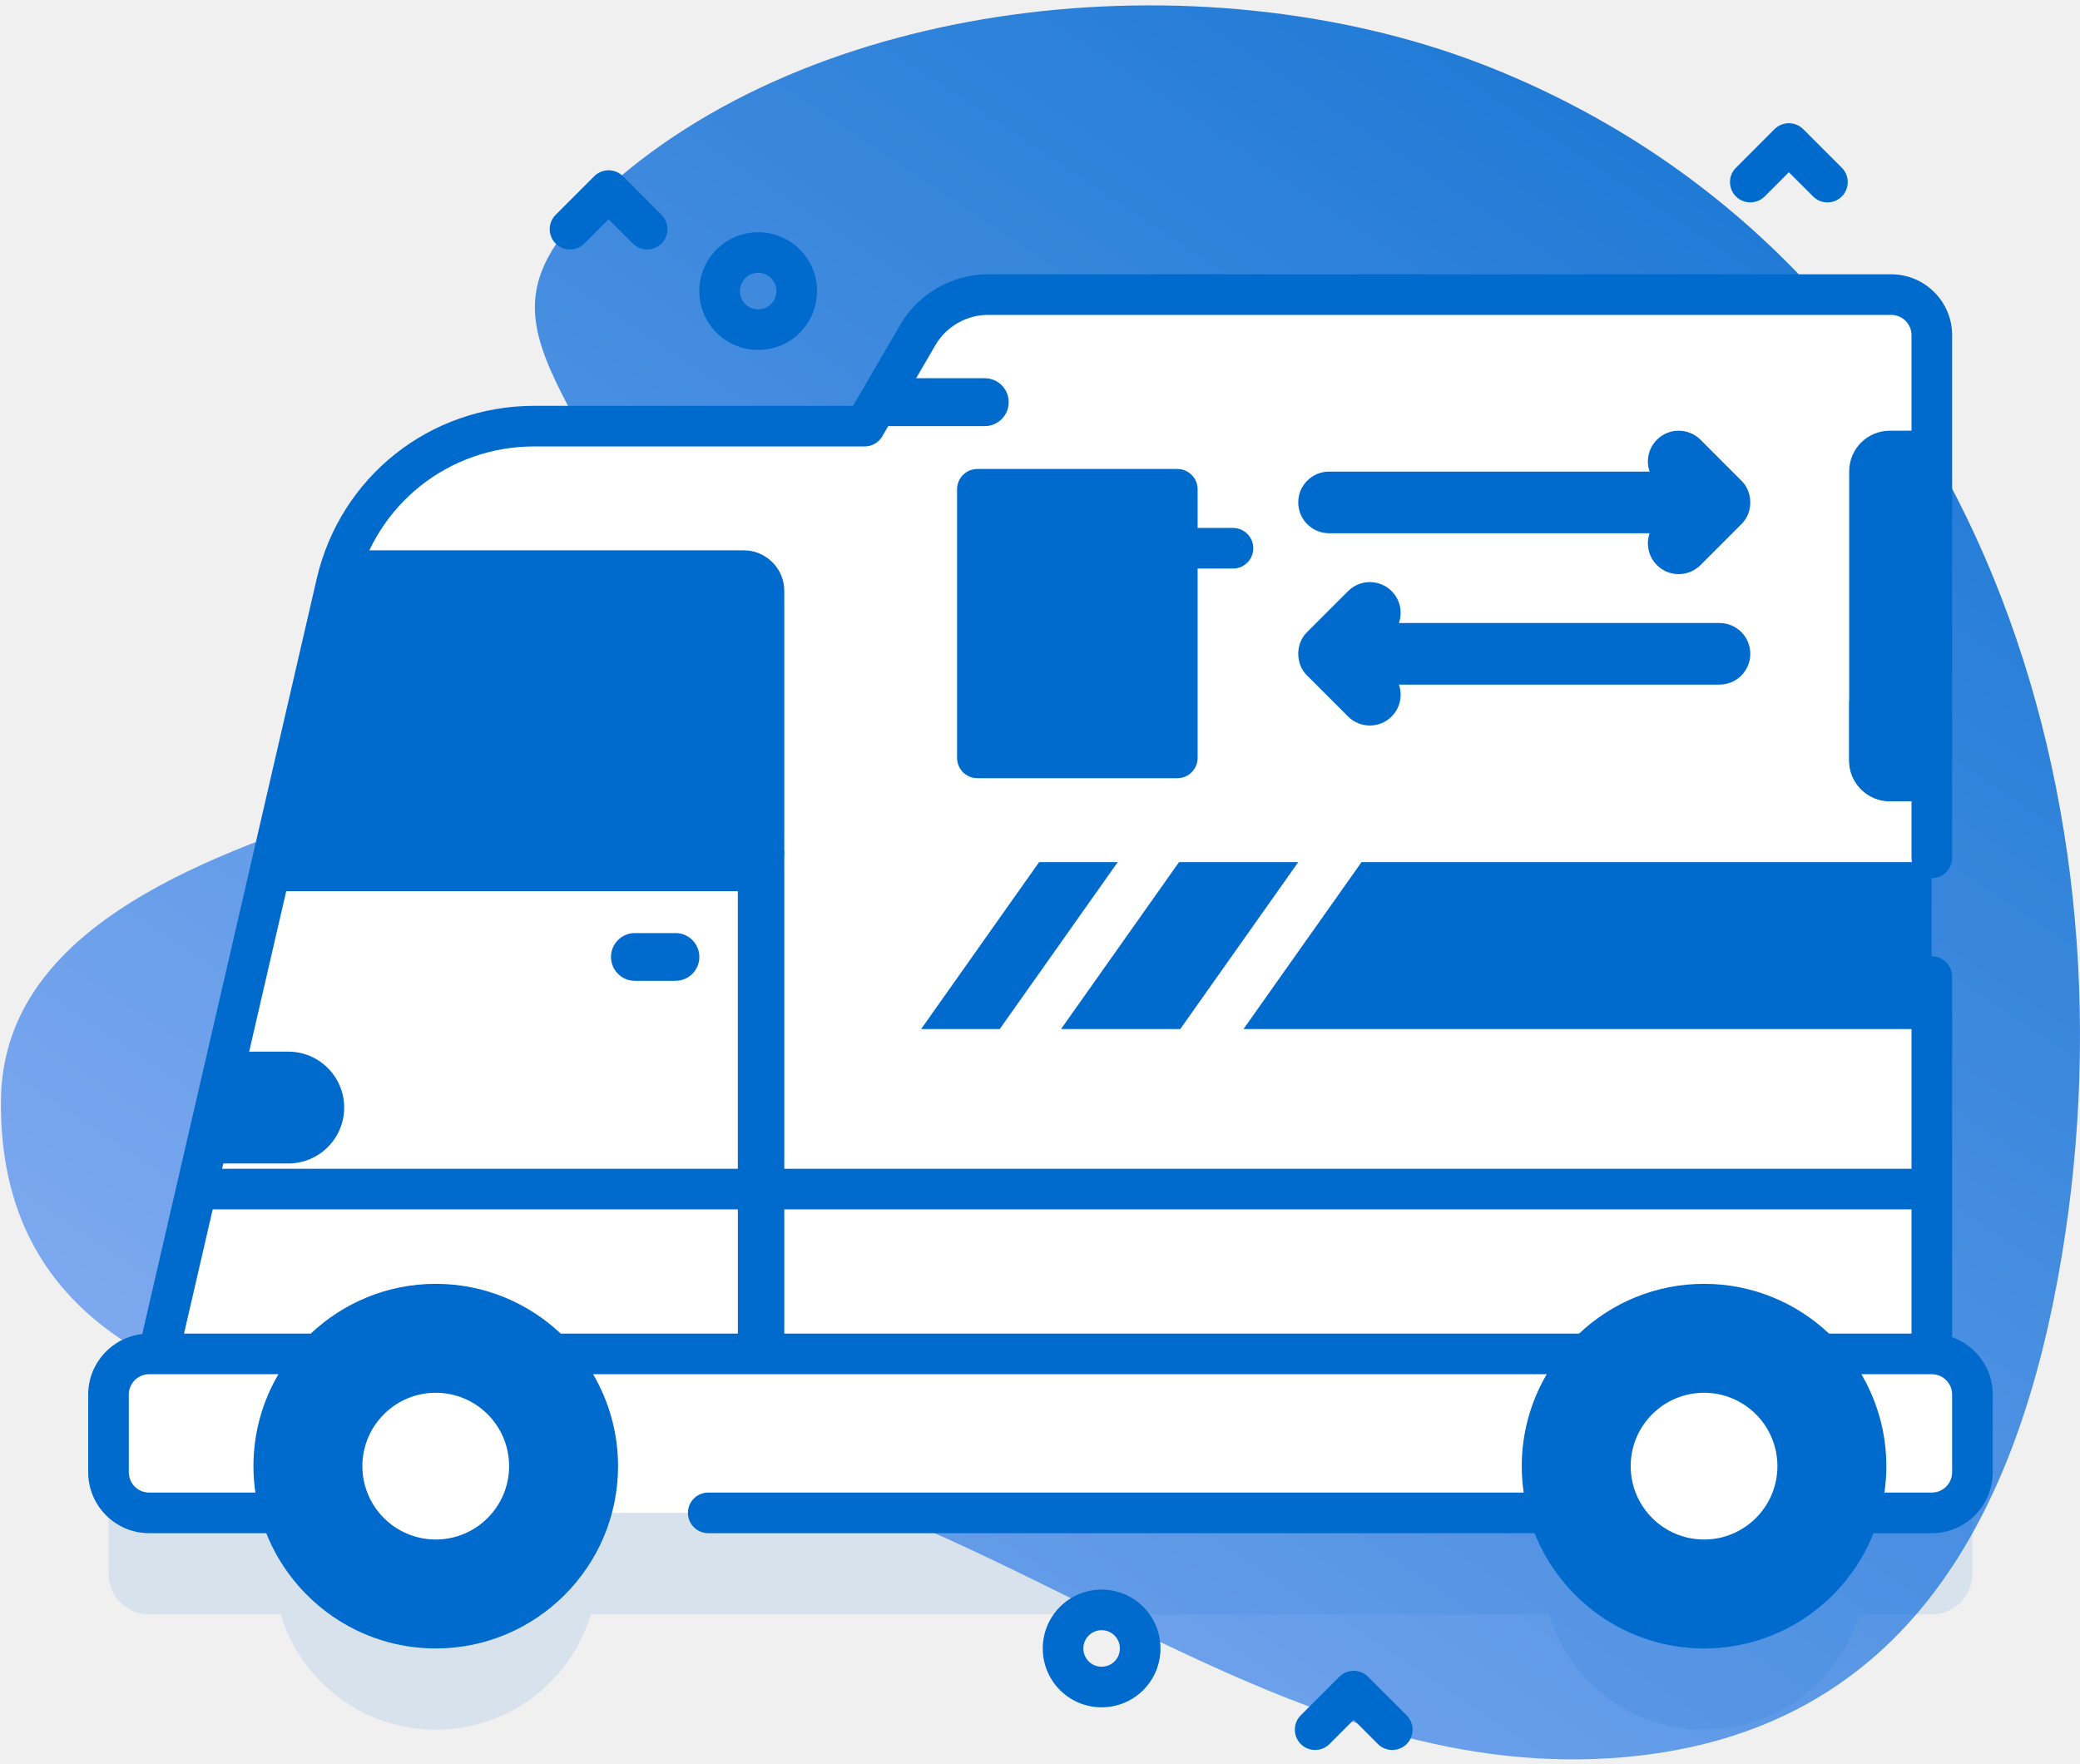
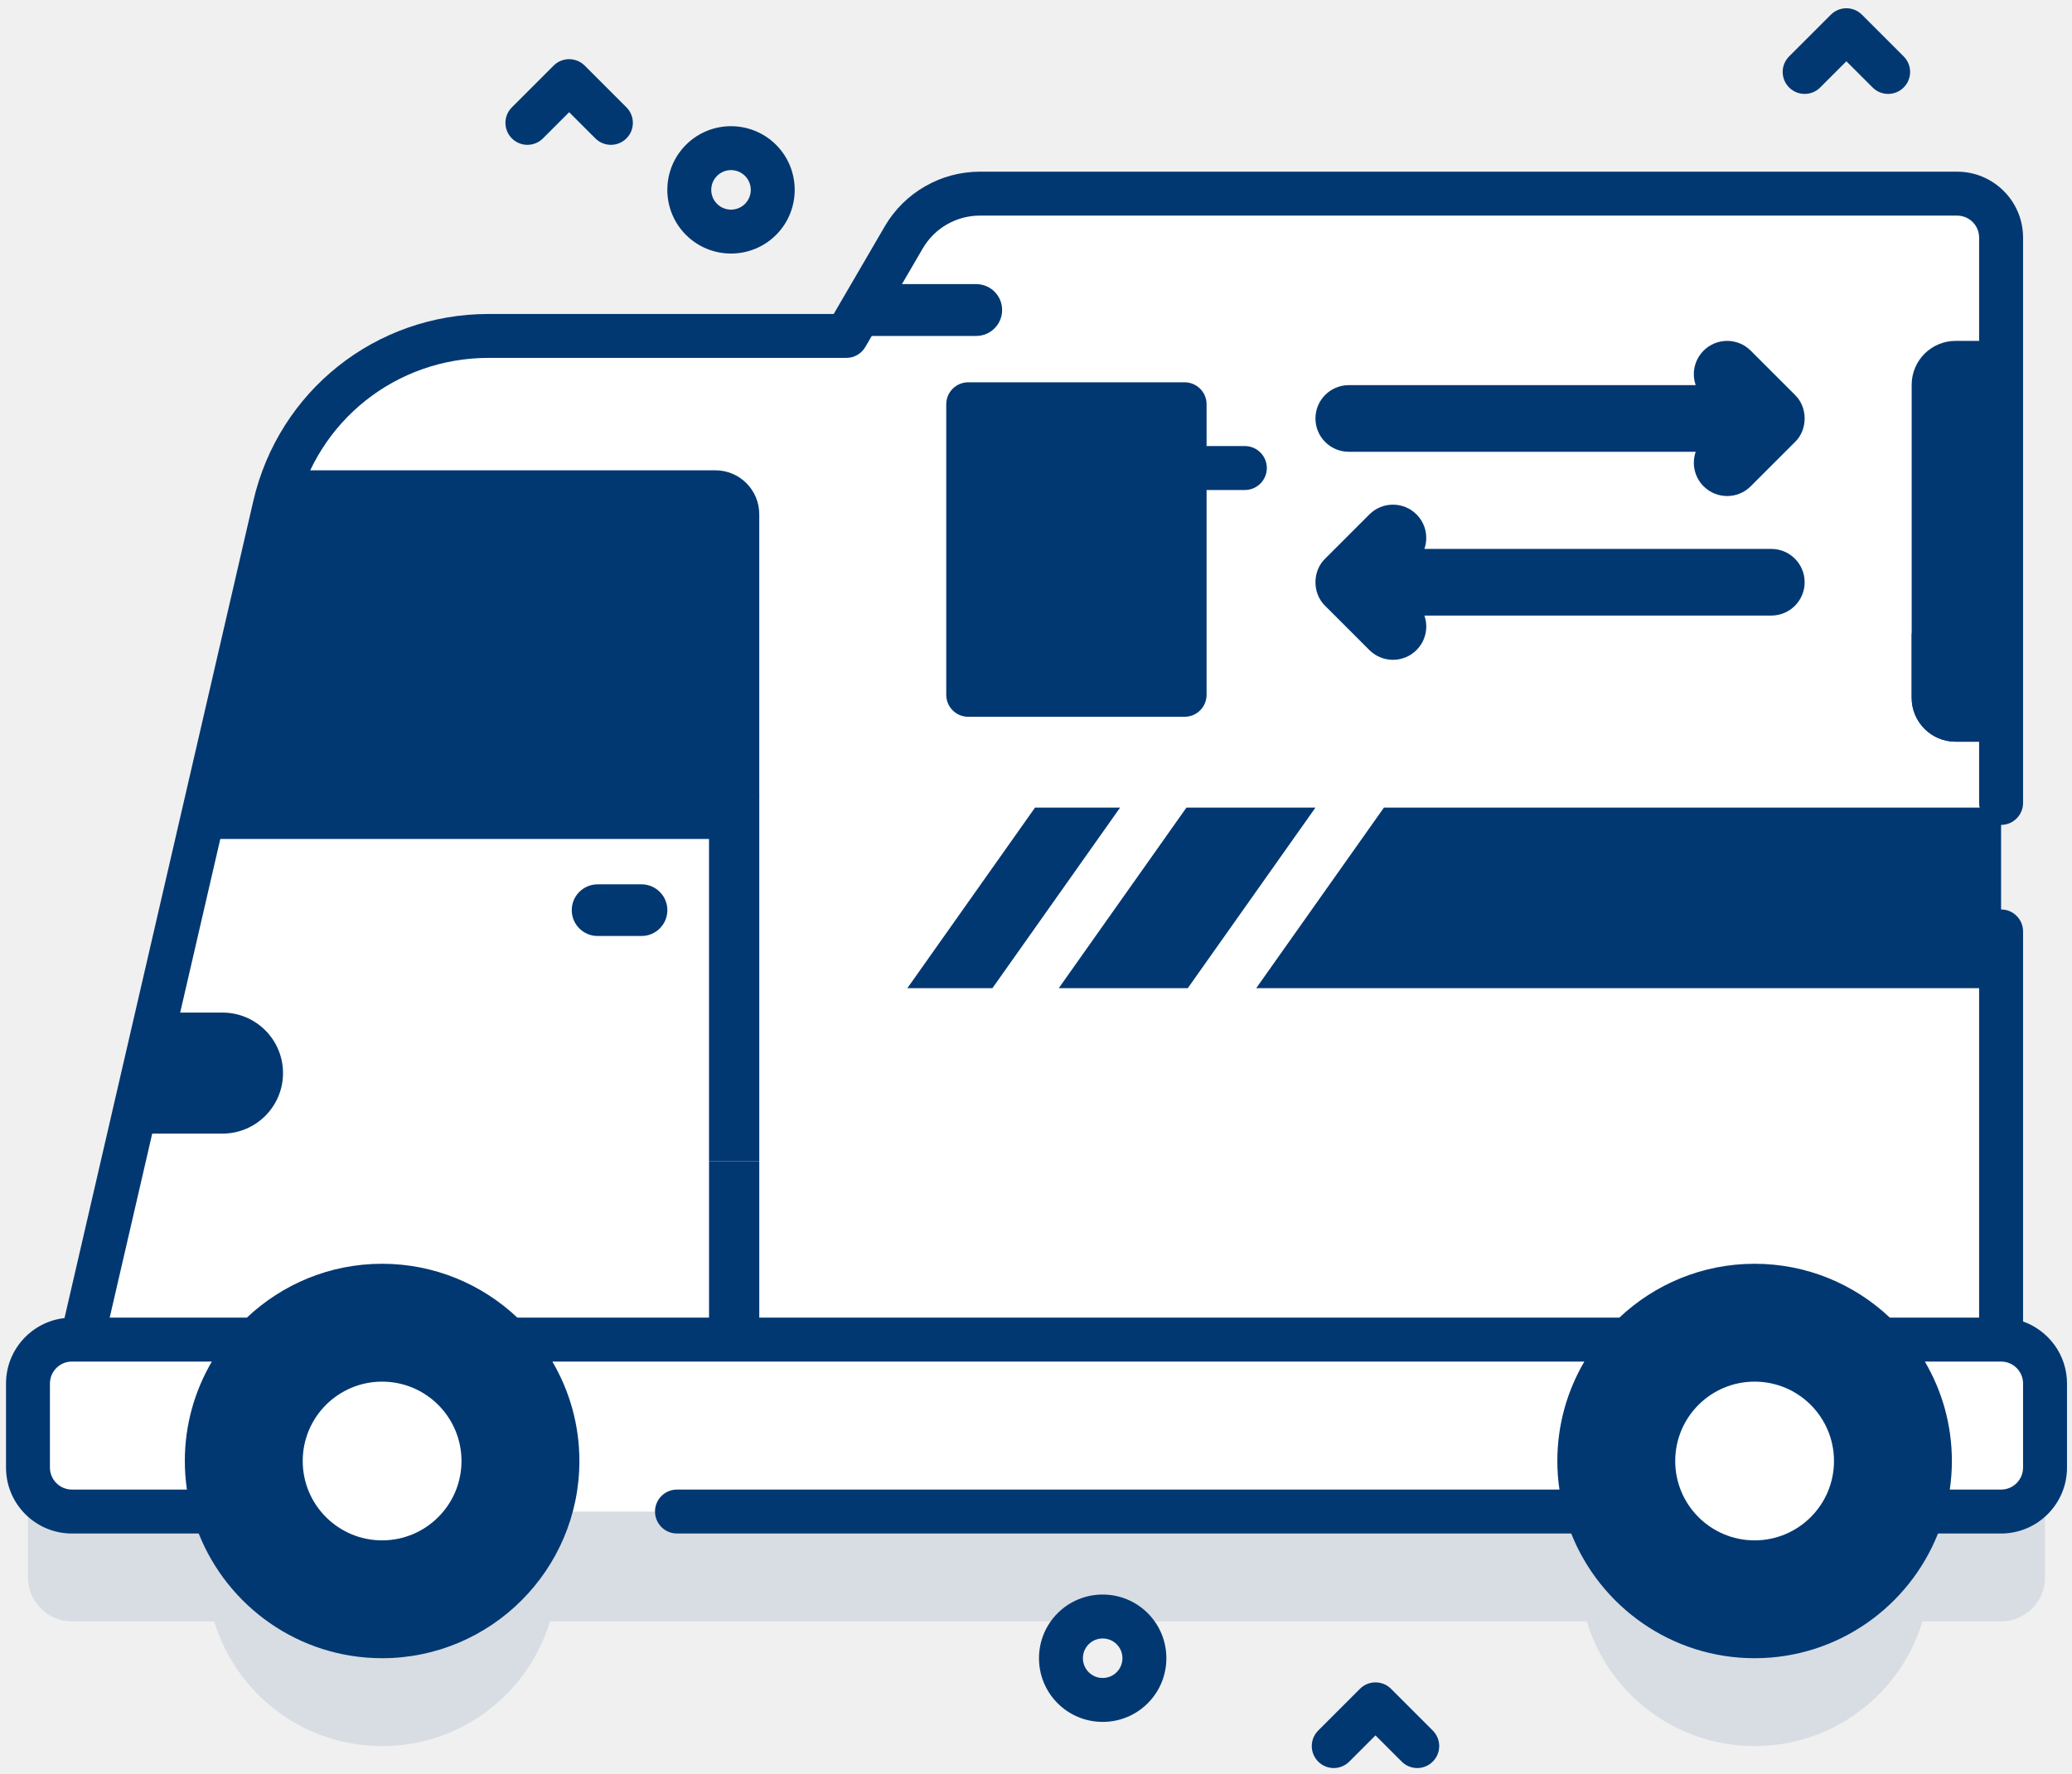
- <svg xmlns="http://www.w3.org/2000/svg" width="151" height="128" viewBox="0 0 151 128" fill="none">
-   <path d="M108.433 4.99C88.163 -3.207 59.935 -0.502 44.192 13.545C33.076 23.463 41.558 26.423 48.85 44.886C54.127 58.248 0.344 55.805 0.07 79.84C-0.246 107.626 38.782 102.802 53.207 106.147C75.261 111.262 94.343 129.673 117.993 127.544C138.582 125.69 146.606 109.641 149.677 91.173C155.397 56.766 142.741 18.866 108.433 4.99Z" fill="url(#paint0_linear)" />
-   <path opacity="0.1" d="M140.243 105.65V31.702C140.243 30.074 138.923 28.754 137.295 28.754H71.728C69.63 28.754 67.69 29.869 66.634 31.682L62.777 38.302H38.783C31.923 38.302 25.971 43.036 24.427 49.722L11.506 105.65H10.825C9.196 105.65 7.877 106.97 7.877 108.598V114.241C7.877 115.869 9.196 117.188 10.825 117.188H20.372C21.828 122.029 26.318 125.557 31.634 125.557C36.949 125.557 41.438 122.029 42.895 117.188H112.447C113.903 122.029 118.393 125.557 123.708 125.557C129.023 125.557 133.513 122.029 134.969 117.188H140.244C141.872 117.188 143.191 115.869 143.191 114.241V108.598C143.191 106.97 141.871 105.65 140.243 105.65Z" fill="#006BCD" />
-   <path d="M66.634 24.312L62.777 30.933H38.783C31.923 30.933 25.971 35.667 24.426 42.353L10.825 101.228H140.243V24.332C140.243 22.704 138.923 21.385 137.295 21.385H71.728C69.63 21.385 67.69 22.5 66.634 24.312Z" fill="white" />
-   <path d="M20.926 76.338H16.575L14.699 84.457H20.926C23.168 84.457 24.986 82.639 24.986 80.397C24.986 78.155 23.168 76.338 20.926 76.338Z" fill="#006BCD" />
-   <path d="M62.777 30.933H71.489C72.449 30.933 73.228 30.154 73.228 29.193C73.228 28.233 72.45 27.454 71.489 27.454H64.803L62.777 30.933Z" fill="#006BCD" />
-   <path d="M140.243 58.159H137.192C135.563 58.159 134.244 56.84 134.244 55.211V34.212C134.244 32.584 135.563 31.265 137.192 31.265H140.243V58.159Z" fill="#006BCD" />
-   <path d="M134.244 50.911V55.212C134.244 56.84 135.563 58.16 137.192 58.16H140.243V50.911H134.244Z" fill="#006BCD" />
-   <path d="M90.273 74.699H140.243V62.582H98.841L90.273 74.699Z" fill="#006BCD" />
-   <path d="M94.248 62.581L85.681 74.7H77.026L85.593 62.581H94.248Z" fill="#006BCD" />
-   <path d="M81.142 62.581L72.576 74.7H66.869L75.435 62.581H81.142Z" fill="#006BCD" />
-   <path d="M53.565 61.741H56.936V98.28H53.565V61.741Z" fill="#006BCD" />
-   <path d="M25.206 39.948C24.882 40.716 24.618 41.519 24.426 42.353L19.268 64.689H53.988C55.616 64.689 56.936 63.369 56.936 61.741V42.896C56.936 41.268 55.616 39.948 53.988 39.948H25.206Z" fill="#006BCD" />
-   <path d="M140.243 86.315V101.228H10.825L14.271 86.315H140.243Z" fill="white" />
-   <path d="M53.566 86.315H56.936V98.28H53.566V86.315Z" fill="#006BCD" />
-   <path d="M140.243 109.819H10.825C9.196 109.819 7.877 108.499 7.877 106.871V101.228C7.877 99.6 9.196 98.28 10.825 98.28H140.243C141.871 98.28 143.191 99.6 143.191 101.228V106.871C143.191 108.499 141.871 109.819 140.243 109.819Z" fill="white" />
-   <path d="M31.633 118.187C38.128 118.187 43.394 112.922 43.394 106.427C43.394 99.932 38.128 94.667 31.633 94.667C25.139 94.667 19.873 99.932 19.873 106.427C19.873 112.922 25.139 118.187 31.633 118.187Z" fill="#006BCD" />
-   <path d="M31.634 111.752C34.575 111.752 36.959 109.368 36.959 106.427C36.959 103.485 34.575 101.101 31.634 101.101C28.692 101.101 26.308 103.485 26.308 106.427C26.308 109.368 28.692 111.752 31.634 111.752Z" fill="white" />
-   <path d="M123.708 118.187C130.203 118.187 135.468 112.922 135.468 106.427C135.468 99.932 130.203 94.667 123.708 94.667C117.213 94.667 111.948 99.932 111.948 106.427C111.948 112.922 117.213 118.187 123.708 118.187Z" fill="#006BCD" />
-   <path d="M141.717 97.064V70.891C141.717 70.077 141.057 69.418 140.243 69.418C139.429 69.418 138.769 70.077 138.769 70.891V96.806H132.782C130.41 94.569 127.218 93.193 123.708 93.193C120.198 93.193 117.006 94.569 114.634 96.806H40.707C38.336 94.569 35.143 93.193 31.633 93.193C28.124 93.193 24.931 94.569 22.56 96.806H13.359L25.862 42.684C27.261 36.633 32.574 32.406 38.783 32.406H62.777C63.301 32.406 63.786 32.128 64.05 31.674L67.907 25.054C68.696 23.7 70.161 22.858 71.728 22.858H137.295C138.108 22.858 138.769 23.52 138.769 24.332V62.268C138.769 63.083 139.429 63.742 140.243 63.742C141.057 63.742 141.717 63.083 141.717 62.268V24.332C141.717 21.894 139.734 19.911 137.295 19.911H71.728C69.116 19.911 66.675 21.313 65.36 23.57L61.929 29.459H38.783C31.193 29.459 24.699 34.624 22.99 42.021L10.327 96.837C8.122 97.085 6.403 98.958 6.403 101.228V106.871C6.403 109.309 8.386 111.293 10.825 111.293H19.33C21.274 116.188 26.054 119.661 31.634 119.661C38.931 119.661 44.868 113.724 44.868 106.427C44.868 103.995 44.205 101.715 43.055 99.754H112.287C111.137 101.715 110.474 103.994 110.474 106.427C110.474 107.078 110.523 107.718 110.615 108.345H51.415C50.601 108.345 49.941 109.004 49.941 109.819C49.941 110.633 50.601 111.293 51.415 111.293H111.405C113.348 116.188 118.128 119.661 123.708 119.661C129.287 119.661 134.068 116.188 136.011 111.293H140.243C142.682 111.293 144.665 109.309 144.665 106.871V101.228C144.665 99.307 143.432 97.673 141.717 97.064ZM10.825 108.345C10.012 108.345 9.351 107.684 9.351 106.871V101.228C9.351 100.415 10.012 99.754 10.825 99.754H20.212C19.062 101.715 18.399 103.994 18.399 106.427C18.399 107.078 18.449 107.718 18.54 108.345H10.825ZM31.634 116.713C25.962 116.713 21.348 112.099 21.348 106.427C21.348 100.755 25.962 96.141 31.634 96.141C37.306 96.141 41.92 100.755 41.92 106.427C41.92 112.099 37.306 116.713 31.634 116.713ZM123.708 116.713C118.036 116.713 113.422 112.099 113.422 106.427C113.422 100.755 118.036 96.141 123.708 96.141C129.38 96.141 133.994 100.755 133.994 106.427C133.994 112.099 129.38 116.713 123.708 116.713ZM141.717 106.871C141.717 107.684 141.056 108.345 140.243 108.345H136.801C136.893 107.718 136.942 107.078 136.942 106.427C136.942 103.995 136.279 101.715 135.13 99.754H140.243C141.056 99.754 141.717 100.415 141.717 101.228V106.871H141.717Z" fill="#006BCD" />
-   <path d="M123.708 111.752C126.649 111.752 129.033 109.368 129.033 106.427C129.033 103.485 126.649 101.101 123.708 101.101C120.766 101.101 118.382 103.485 118.382 106.427C118.382 109.368 120.766 111.752 123.708 111.752Z" fill="white" />
-   <path d="M44.356 69.464C44.356 68.507 45.132 67.731 46.089 67.731H49.037C49.994 67.731 50.77 68.507 50.77 69.464C50.77 70.422 49.994 71.198 49.037 71.198H46.089C45.132 71.197 44.356 70.421 44.356 69.464Z" fill="#006BCD" />
-   <path d="M119.63 33.501C119.63 33.749 119.674 33.997 119.756 34.234H96.484C95.249 34.234 94.247 35.235 94.247 36.47C94.247 37.706 95.249 38.707 96.484 38.707H119.756C119.484 39.49 119.659 40.395 120.285 41.021C121.158 41.894 122.574 41.894 123.448 41.021L126.415 38.053C127.281 37.22 127.281 35.721 126.415 34.888L123.448 31.92C122.574 31.047 121.159 31.047 120.285 31.919C119.849 32.356 119.63 32.928 119.63 33.501Z" fill="#006BCD" />
-   <path d="M101.556 45.224H124.829C126.064 45.224 127.065 46.225 127.065 47.46C127.065 48.695 126.064 49.696 124.829 49.696H101.556C101.639 49.933 101.682 50.181 101.682 50.429C101.682 51.001 101.464 51.574 101.027 52.01C100.154 52.884 98.738 52.884 97.865 52.01L94.897 49.043C94.031 48.21 94.031 46.71 94.897 45.877L97.865 42.91C98.738 42.036 100.154 42.036 101.027 42.91C101.653 43.536 101.828 44.44 101.556 45.224Z" fill="#006BCD" />
-   <path d="M85.469 56.489H70.953C70.139 56.489 69.479 55.829 69.479 55.015V35.517C69.479 34.703 70.139 34.043 70.953 34.043H85.469C86.283 34.043 86.943 34.703 86.943 35.517V55.015C86.943 55.829 86.283 56.489 85.469 56.489Z" fill="#006BCD" />
-   <path d="M89.511 41.271H75.19C74.376 41.271 73.716 40.611 73.716 39.797C73.716 38.983 74.376 38.323 75.19 38.323H89.511C90.325 38.323 90.985 38.983 90.985 39.797C90.985 40.611 90.325 41.271 89.511 41.271Z" fill="#006BCD" />
-   <path d="M80.668 47.261H75.19C74.376 47.261 73.716 46.602 73.716 45.788C73.716 44.974 74.376 44.314 75.19 44.314H80.668C81.482 44.314 82.142 44.974 82.142 45.788C82.142 46.602 81.482 47.261 80.668 47.261Z" fill="#006BCD" />
-   <path d="M80.668 52.368H75.19C74.376 52.368 73.716 51.708 73.716 50.894C73.716 50.08 74.376 49.42 75.19 49.42H80.668C81.482 49.42 82.142 50.08 82.142 50.894C82.142 51.708 81.482 52.368 80.668 52.368Z" fill="#006BCD" />
-   <path d="M55.04 25.403C53.946 25.403 52.851 24.987 52.018 24.154C50.351 22.487 50.351 19.775 52.018 18.109C53.684 16.442 56.396 16.442 58.063 18.109C59.729 19.775 59.729 22.487 58.063 24.154C57.23 24.987 56.135 25.403 55.04 25.403ZM55.04 19.805C54.7 19.805 54.361 19.934 54.102 20.193C53.585 20.71 53.585 21.552 54.102 22.069C54.619 22.586 55.461 22.586 55.978 22.069C56.495 21.552 56.495 20.71 55.978 20.193C55.72 19.934 55.38 19.805 55.04 19.805Z" fill="#006BCD" />
-   <path d="M79.973 123.933C78.879 123.933 77.784 123.517 76.951 122.683C75.284 121.017 75.284 118.305 76.951 116.638C78.617 114.971 81.33 114.972 82.996 116.638C84.663 118.305 84.663 121.017 82.996 122.683C82.163 123.517 81.068 123.933 79.973 123.933ZM79.973 118.335C79.634 118.335 79.294 118.464 79.035 118.723C78.518 119.24 78.518 120.081 79.035 120.599C79.553 121.116 80.394 121.116 80.911 120.599C81.428 120.081 81.428 119.24 80.911 118.723C80.653 118.464 80.313 118.335 79.973 118.335Z" fill="#006BCD" />
-   <path d="M101.075 127.03C100.698 127.03 100.321 126.887 100.033 126.599L98.274 124.84L96.516 126.599C95.941 127.174 95.007 127.174 94.432 126.599C93.856 126.023 93.856 125.09 94.432 124.514L97.232 121.714C97.807 121.138 98.741 121.138 99.317 121.714L102.117 124.514C102.693 125.09 102.693 126.023 102.117 126.599C101.829 126.887 101.452 127.03 101.075 127.03Z" fill="#006BCD" />
-   <path d="M132.666 14.693C132.289 14.693 131.911 14.549 131.624 14.261L129.865 12.502L128.107 14.261C127.532 14.836 126.598 14.836 126.023 14.261C125.447 13.685 125.447 12.752 126.023 12.177L128.823 9.376C129.398 8.8 130.332 8.8 130.908 9.376L133.708 12.177C134.284 12.752 134.284 13.685 133.708 14.261C133.42 14.549 133.043 14.693 132.666 14.693Z" fill="#006BCD" />
-   <path d="M46.982 18.11C46.605 18.11 46.227 17.966 45.94 17.678L44.181 15.92L42.423 17.678C41.847 18.254 40.914 18.254 40.339 17.678C39.763 17.102 39.763 16.169 40.339 15.594L43.139 12.793C43.715 12.217 44.648 12.217 45.224 12.793L48.024 15.594C48.6 16.169 48.6 17.102 48.024 17.678C47.736 17.966 47.359 18.11 46.982 18.11Z" fill="#006BCD" />
-   <path d="M14.271 84.841H139.599V87.788H14.271V84.841Z" fill="#006BCD" />
-   <defs>
-     <linearGradient id="paint0_linear" x1="171.955" y1="-10.357" x2="25.623" y2="208.892" gradientUnits="userSpaceOnUse">
-       <stop stop-color="#006BCD" />
-       <stop offset="1" stop-color="#B7C5FF" />
-     </linearGradient>
-   </defs>
+ <svg xmlns="http://www.w3.org/2000/svg" width="139" height="119" viewBox="0 0 139 119" fill="none">
+   <path opacity="0.1" d="M134.243 97.26V23.312C134.243 21.683 132.923 20.364 131.295 20.364H65.728C63.63 20.364 61.69 21.479 60.633 23.292L56.776 29.912H32.782C25.923 29.912 19.971 34.646 18.426 41.332L5.506 97.26H4.824C3.196 97.26 1.876 98.58 1.876 100.208V105.85C1.876 107.478 3.196 108.798 4.824 108.798H14.372C15.828 113.639 20.318 117.166 25.633 117.166C30.949 117.166 35.438 113.639 36.895 108.798H106.446C107.903 113.639 112.392 117.166 117.708 117.166C123.023 117.166 127.513 113.639 128.969 108.798H134.243C135.871 108.798 137.191 107.478 137.191 105.85V100.208C137.191 98.58 135.871 97.26 134.243 97.26Z" fill="#023872" />
+   <path d="M60.634 15.922L56.777 22.542H32.782C25.923 22.542 19.971 27.276 18.426 33.962L4.825 92.838H134.243V15.942C134.243 14.314 132.923 12.994 131.295 12.994H65.728C63.63 12.994 61.69 14.109 60.634 15.922Z" fill="white" />
+   <path d="M14.926 67.947H10.575L8.699 76.067H14.926C17.168 76.067 18.986 74.249 18.986 72.007C18.986 69.765 17.168 67.947 14.926 67.947Z" fill="#023872" />
+   <path d="M56.777 22.542H65.489C66.449 22.542 67.228 21.764 67.228 20.803C67.228 19.842 66.45 19.064 65.489 19.064H58.803L56.777 22.542Z" fill="#023872" />
+   <path d="M134.243 49.769H131.192C129.563 49.769 128.244 48.449 128.244 46.821V25.822C128.244 24.194 129.563 22.874 131.192 22.874H134.243V49.769Z" fill="#023872" />
+   <path d="M128.244 42.52V46.822C128.244 48.45 129.563 49.769 131.192 49.769H134.243V42.52H128.244Z" fill="#023872" />
+   <path d="M84.273 66.309H134.243V54.191H92.841L84.273 66.309Z" fill="#023872" />
+   <path d="M88.248 54.191L79.681 66.31H71.026L79.593 54.191H88.248Z" fill="#023872" />
+   <path d="M75.142 54.191L66.576 66.31H60.869L69.435 54.191H75.142Z" fill="#023872" />
+   <path d="M47.565 53.35H50.936V89.889H47.565V53.35Z" fill="#023872" />
+   <path d="M19.206 31.558C18.882 32.325 18.618 33.128 18.426 33.962L13.267 56.298H47.988C49.616 56.298 50.935 54.979 50.935 53.35V34.505C50.935 32.877 49.616 31.558 47.988 31.558H19.206Z" fill="#023872" />
+   <path d="M134.243 77.924V92.837H4.825L8.271 77.924H134.243Z" fill="white" />
+   <path d="M47.566 77.924H50.936V89.889H47.566V77.924Z" fill="#023872" />
+   <path d="M134.243 101.428H4.824C3.196 101.428 1.876 100.108 1.876 98.48V92.838C1.876 91.209 3.196 89.89 4.824 89.89H134.243C135.871 89.89 137.191 91.209 137.191 92.838V98.48C137.191 100.108 135.871 101.428 134.243 101.428Z" fill="white" />
+   <path d="M25.633 109.796C32.128 109.796 37.393 104.531 37.393 98.036C37.393 91.541 32.128 86.276 25.633 86.276C19.138 86.276 13.873 91.541 13.873 98.036C13.873 104.531 19.138 109.796 25.633 109.796Z" fill="#023872" />
+   <path d="M25.633 103.362C28.575 103.362 30.959 100.978 30.959 98.037C30.959 95.095 28.575 92.711 25.633 92.711C22.692 92.711 20.308 95.095 20.308 98.037C20.308 100.978 22.692 103.362 25.633 103.362Z" fill="white" />
+   <path d="M117.708 109.796C124.203 109.796 129.468 104.531 129.468 98.036C129.468 91.541 124.203 86.276 117.708 86.276C111.213 86.276 105.948 91.541 105.948 98.036C105.948 104.531 111.213 109.796 117.708 109.796Z" fill="#023872" />
+   <path d="M135.717 88.674V62.501C135.717 61.687 135.057 61.027 134.243 61.027C133.429 61.027 132.769 61.687 132.769 62.501V88.416H126.781C124.41 86.178 121.218 84.802 117.708 84.802C114.198 84.802 111.005 86.178 108.634 88.416H34.707C32.336 86.178 29.143 84.802 25.633 84.802C22.123 84.802 18.931 86.178 16.56 88.416H7.359L19.862 34.294C21.26 28.242 26.573 24.015 32.782 24.015H56.777C57.301 24.015 57.786 23.737 58.05 23.284L61.907 16.664C62.696 15.309 64.16 14.468 65.728 14.468H131.295C132.108 14.468 132.769 15.129 132.769 15.942V53.878C132.769 54.692 133.429 55.352 134.243 55.352C135.057 55.352 135.717 54.692 135.717 53.878V15.942C135.717 13.504 133.734 11.52 131.295 11.52H65.728C63.115 11.52 60.675 12.922 59.36 15.18L55.929 21.068H32.782C25.193 21.068 18.699 26.233 16.99 33.63L4.327 88.446C2.122 88.694 0.403 90.568 0.403 92.838V98.48C0.403 100.919 2.386 102.902 4.824 102.902H13.33C15.274 107.798 20.054 111.27 25.634 111.27C32.931 111.27 38.868 105.333 38.868 98.036C38.868 95.604 38.205 93.324 37.055 91.364H106.286C105.137 93.324 104.474 95.604 104.474 98.036C104.474 98.688 104.523 99.328 104.615 99.954H45.415C44.601 99.954 43.941 100.614 43.941 101.428C43.941 102.242 44.601 102.902 45.415 102.902H105.405C107.348 107.798 112.128 111.27 117.708 111.27C123.287 111.27 128.068 107.798 130.011 102.902H134.243C136.682 102.902 138.665 100.919 138.665 98.48V92.838C138.665 90.917 137.432 89.283 135.717 88.674ZM4.824 99.954C4.012 99.954 3.35 99.293 3.35 98.48V92.838C3.35 92.025 4.012 91.364 4.824 91.364H14.212C13.062 93.324 12.399 95.604 12.399 98.036C12.399 98.688 12.449 99.328 12.54 99.954H4.824ZM25.634 108.322C19.962 108.322 15.348 103.708 15.348 98.036C15.348 92.364 19.962 87.75 25.634 87.75C31.305 87.75 35.92 92.365 35.92 98.036C35.92 103.708 31.305 108.322 25.634 108.322ZM117.708 108.322C112.036 108.322 107.422 103.708 107.422 98.036C107.422 92.364 112.036 87.75 117.708 87.75C123.38 87.75 127.994 92.365 127.994 98.036C127.994 103.708 123.38 108.322 117.708 108.322ZM135.717 98.48C135.717 99.293 135.056 99.954 134.243 99.954H130.801C130.893 99.328 130.942 98.688 130.942 98.036C130.942 95.604 130.279 93.324 129.129 91.364H134.243C135.056 91.364 135.717 92.025 135.717 92.838V98.48H135.717Z" fill="#023872" />
+   <path d="M117.708 103.362C120.649 103.362 123.033 100.978 123.033 98.037C123.033 95.095 120.649 92.711 117.708 92.711C114.766 92.711 112.382 95.095 112.382 98.037C112.382 100.978 114.766 103.362 117.708 103.362Z" fill="white" />
+   <path d="M38.356 61.074C38.356 60.117 39.132 59.341 40.089 59.341H43.037C43.994 59.341 44.77 60.117 44.77 61.074C44.77 62.031 43.994 62.807 43.037 62.807H40.089C39.132 62.807 38.356 62.031 38.356 61.074Z" fill="#023872" />
+   <path d="M113.63 25.11C113.63 25.359 113.674 25.607 113.756 25.844H90.483C89.249 25.844 88.247 26.845 88.247 28.08C88.247 29.315 89.249 30.316 90.483 30.316H113.756C113.484 31.1 113.659 32.005 114.285 32.63C115.158 33.504 116.574 33.504 117.447 32.63L120.415 29.663C121.281 28.83 121.281 27.331 120.415 26.498L117.447 23.53C116.574 22.656 115.158 22.656 114.285 23.529C113.849 23.965 113.63 24.538 113.63 25.11Z" fill="#023872" />
+   <path d="M95.556 36.833H118.828C120.063 36.833 121.065 37.834 121.065 39.07C121.065 40.305 120.063 41.306 118.828 41.306H95.556C95.638 41.543 95.682 41.791 95.682 42.039C95.682 42.611 95.463 43.184 95.027 43.62C94.154 44.493 92.737 44.493 91.864 43.62L88.897 40.652C88.031 39.82 88.031 38.32 88.897 37.487L91.864 34.519C92.737 33.646 94.154 33.646 95.027 34.519C95.653 35.145 95.828 36.05 95.556 36.833Z" fill="#023872" />
+   <path d="M79.469 48.098H64.953C64.139 48.098 63.479 47.438 63.479 46.624V27.127C63.479 26.313 64.139 25.653 64.953 25.653H79.469C80.283 25.653 80.943 26.313 80.943 27.127V46.624C80.943 47.438 80.283 48.098 79.469 48.098Z" fill="#023872" />
+   <path d="M83.511 32.88H69.19C68.376 32.88 67.716 32.22 67.716 31.406C67.716 30.592 68.376 29.932 69.19 29.932H83.511C84.325 29.932 84.985 30.592 84.985 31.406C84.985 32.22 84.325 32.88 83.511 32.88Z" fill="#023872" />
+   <path d="M74.668 38.871H69.19C68.376 38.871 67.716 38.211 67.716 37.397C67.716 36.583 68.376 35.923 69.19 35.923H74.668C75.482 35.923 76.142 36.583 76.142 37.397C76.142 38.211 75.482 38.871 74.668 38.871Z" fill="#023872" />
+   <path d="M74.668 43.977H69.19C68.376 43.977 67.716 43.317 67.716 42.503C67.716 41.689 68.376 41.029 69.19 41.029H74.668C75.482 41.029 76.142 41.689 76.142 42.503C76.142 43.317 75.482 43.977 74.668 43.977Z" fill="#023872" />
+   <path d="M49.04 17.013C47.946 17.013 46.851 16.596 46.018 15.763C44.351 14.097 44.351 11.385 46.018 9.718C47.684 8.051 50.396 8.052 52.063 9.718C53.729 11.385 53.729 14.097 52.063 15.763C51.23 16.596 50.135 17.013 49.04 17.013ZM49.04 11.415C48.7 11.415 48.361 11.544 48.102 11.803C47.585 12.32 47.585 13.161 48.102 13.679C48.619 14.196 49.461 14.196 49.978 13.679C50.495 13.161 50.495 12.32 49.978 11.803C49.72 11.544 49.38 11.415 49.04 11.415Z" fill="#023872" />
+   <path d="M73.973 115.543C72.879 115.543 71.784 115.126 70.951 114.293C69.284 112.627 69.284 109.915 70.951 108.248C72.617 106.581 75.33 106.582 76.996 108.248C78.663 109.915 78.663 112.626 76.996 114.293C76.163 115.126 75.068 115.543 73.973 115.543ZM73.973 109.945C73.634 109.945 73.294 110.074 73.035 110.332C72.518 110.85 72.518 111.691 73.035 112.209C73.553 112.726 74.394 112.725 74.911 112.209C75.428 111.691 75.428 110.85 74.911 110.332C74.653 110.074 74.313 109.945 73.973 109.945Z" fill="#023872" />
+   <path d="M95.075 118.64C94.698 118.64 94.32 118.496 94.033 118.208L92.274 116.45L90.516 118.208C89.941 118.784 89.007 118.784 88.432 118.208C87.856 117.633 87.856 116.699 88.432 116.124L91.232 113.323C91.807 112.748 92.741 112.748 93.317 113.323L96.117 116.124C96.693 116.699 96.693 117.633 96.117 118.208C95.829 118.496 95.452 118.64 95.075 118.64Z" fill="#023872" />
+   <path d="M126.666 6.302C126.289 6.302 125.911 6.158 125.624 5.87L123.865 4.112L122.107 5.87C121.532 6.446 120.598 6.446 120.023 5.87C119.447 5.295 119.447 4.361 120.023 3.786L122.823 0.986C123.398 0.41 124.332 0.41 124.908 0.986L127.708 3.786C128.284 4.361 128.284 5.295 127.708 5.87C127.42 6.158 127.043 6.302 126.666 6.302Z" fill="#023872" />
+   <path d="M40.982 9.719C40.605 9.719 40.227 9.575 39.94 9.287L38.181 7.529L36.423 9.287C35.847 9.863 34.914 9.863 34.339 9.287C33.763 8.712 33.763 7.778 34.339 7.203L37.139 4.402C37.715 3.827 38.648 3.827 39.224 4.402L42.024 7.203C42.6 7.778 42.6 8.712 42.024 9.287C41.736 9.575 41.359 9.719 40.982 9.719Z" fill="#023872" />
</svg>
